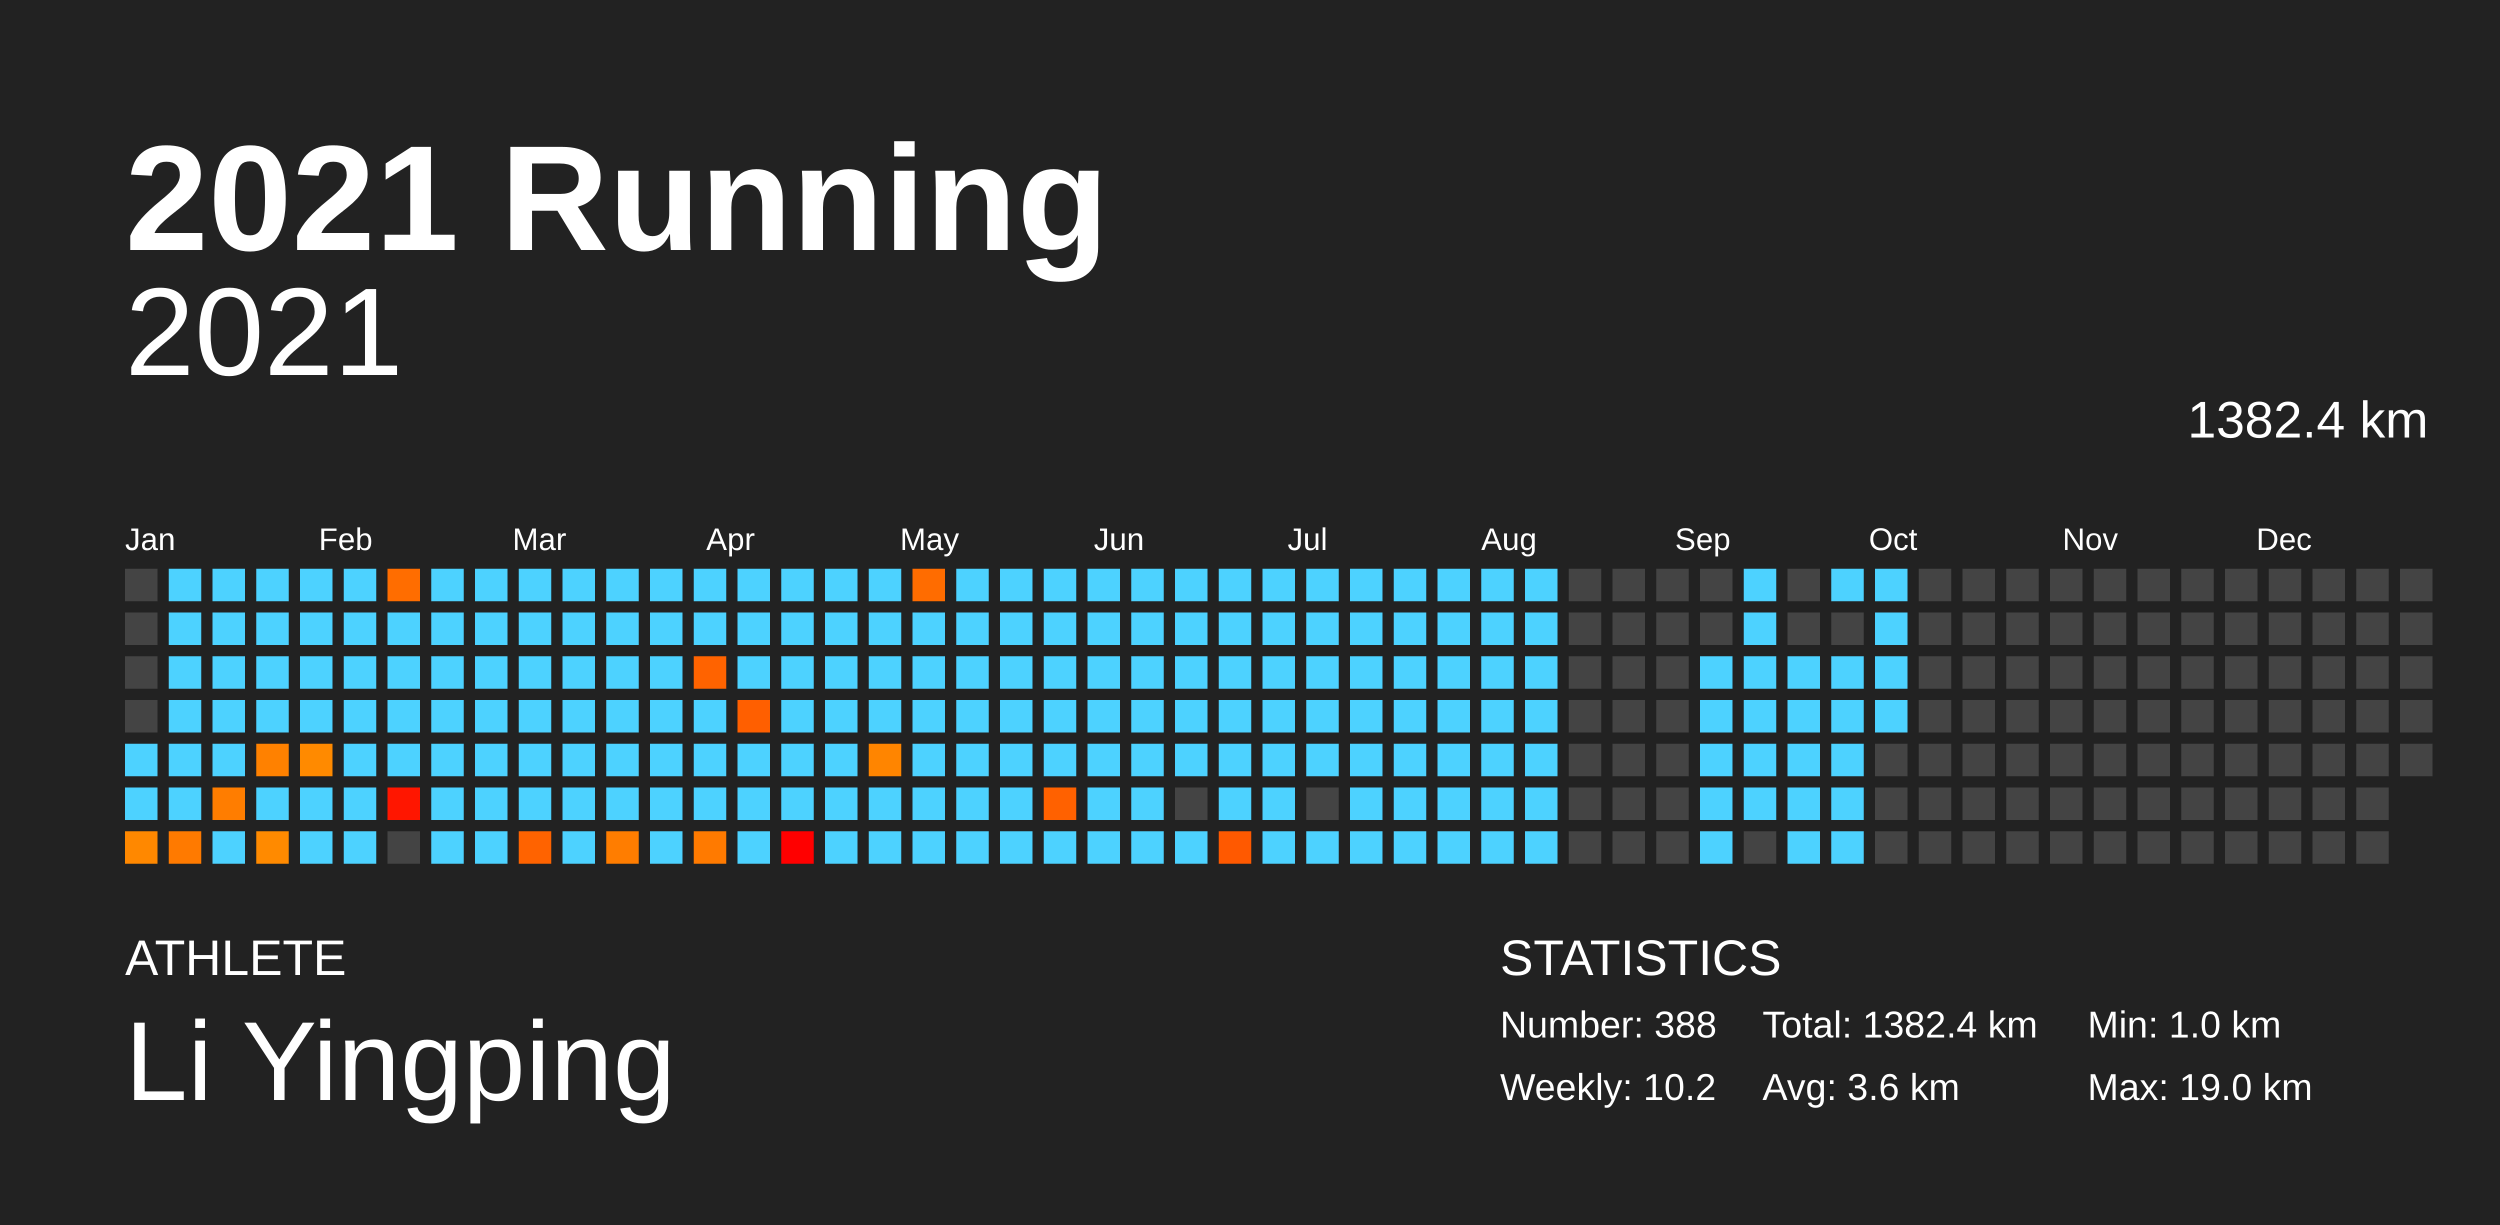
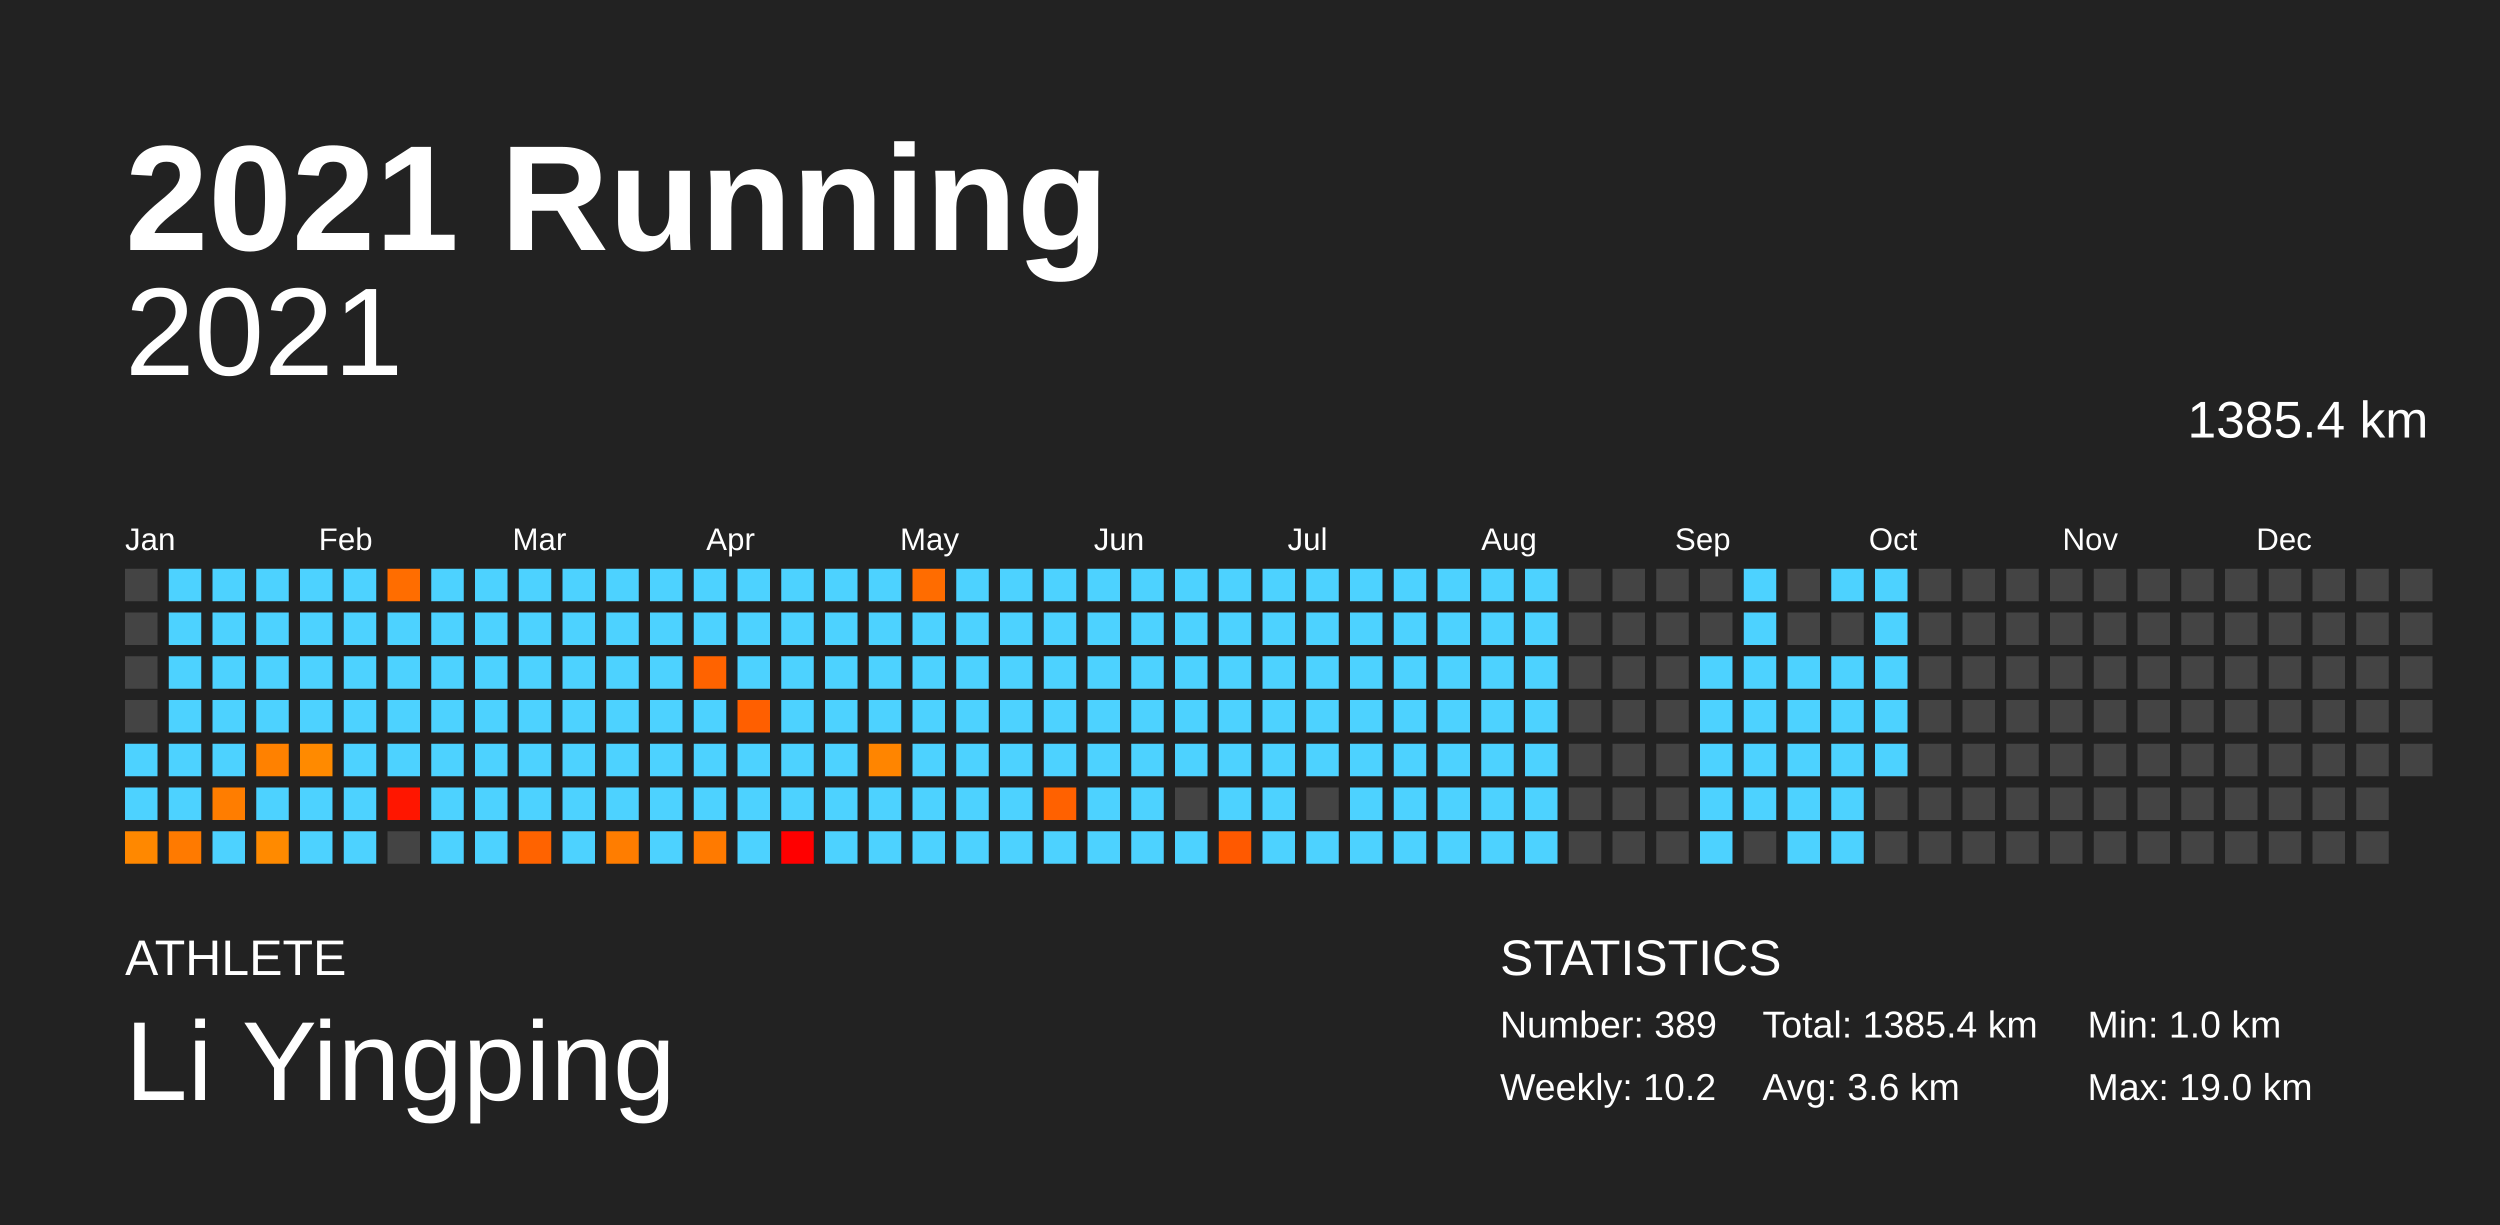
<svg xmlns="http://www.w3.org/2000/svg" baseProfile="full" height="98mm" version="1.1" viewBox="0,0,200,98" width="200mm">
  <defs />
  <rect fill="#222222" height="98" width="200" x="0" y="0" />
  <text fill="#FFFFFF" style="font-size:12px; font-family:Arial; font-weight:bold;" x="10" y="20">2021 Running</text>
  <text fill="#FFFFFF" style="font-size:4px; font-family:Arial" x="10" y="78">ATHLETE</text>
  <text fill="#FFFFFF" style="font-size:9px; font-family:Arial" x="10" y="88">Li Yingping</text>
  <text fill="#FFFFFF" style="font-size:4px; font-family:Arial" x="120" y="78">STATISTICS</text>
-   <text fill="#FFFFFF" style="font-size:3px; font-family:Arial" x="120" y="83">Number: 388</text>
+   <text fill="#FFFFFF" style="font-size:3px; font-family:Arial" x="120" y="83">Number: 389</text>
  <text fill="#FFFFFF" style="font-size:3px; font-family:Arial" x="120" y="88">Weekly: 10.2</text>
-   <text fill="#FFFFFF" style="font-size:3px; font-family:Arial" x="141" y="83">Total: 1382.4 km</text>
+   <text fill="#FFFFFF" style="font-size:3px; font-family:Arial" x="141" y="83">Total: 1385.4 km</text>
  <text fill="#FFFFFF" style="font-size:3px; font-family:Arial" x="141" y="88">Avg: 3.6 km</text>
  <text fill="#FFFFFF" style="font-size:3px; font-family:Arial" x="167" y="83">Min: 1.0 km</text>
  <text fill="#FFFFFF" style="font-size:3px; font-family:Arial" x="167" y="88">Max: 19.0 km</text>
  <text alignment-baseline="hanging" fill="#FFFFFF" style="font-size:10.0px; font-family:Arial;" x="10" y="30">2021</text>
-   <text alignment-baseline="hanging" fill="#FFFFFF" style="font-size:4.125px; font-family:Arial;" x="175" y="35">1382.4 km</text>
+   <text alignment-baseline="hanging" fill="#FFFFFF" style="font-size:4.125px; font-family:Arial;" x="175" y="35">1385.4 km</text>
  <text fill="#FFFFFF" style="font-size:2.5px; font-family:Arial" x="10.0" y="44">Jan</text>
  <text fill="#FFFFFF" style="font-size:2.5px; font-family:Arial" x="25.5" y="44">Feb</text>
  <text fill="#FFFFFF" style="font-size:2.5px; font-family:Arial" x="41.0" y="44">Mar</text>
  <text fill="#FFFFFF" style="font-size:2.5px; font-family:Arial" x="56.5" y="44">Apr</text>
  <text fill="#FFFFFF" style="font-size:2.5px; font-family:Arial" x="72.0" y="44">May</text>
  <text fill="#FFFFFF" style="font-size:2.5px; font-family:Arial" x="87.5" y="44">Jun</text>
  <text fill="#FFFFFF" style="font-size:2.5px; font-family:Arial" x="103.0" y="44">Jul</text>
  <text fill="#FFFFFF" style="font-size:2.5px; font-family:Arial" x="118.5" y="44">Aug</text>
  <text fill="#FFFFFF" style="font-size:2.5px; font-family:Arial" x="134.0" y="44">Sep</text>
  <text fill="#FFFFFF" style="font-size:2.5px; font-family:Arial" x="149.5" y="44">Oct</text>
  <text fill="#FFFFFF" style="font-size:2.5px; font-family:Arial" x="165.0" y="44">Nov</text>
  <text fill="#FFFFFF" style="font-size:2.5px; font-family:Arial" x="180.5" y="44">Dec</text>
  <rect fill="#444444" height="2.6" width="2.6" x="10.0" y="45.5" />
  <rect fill="#444444" height="2.6" width="2.6" x="10.0" y="49.0" />
  <rect fill="#444444" height="2.6" width="2.6" x="10.0" y="52.5" />
  <rect fill="#444444" height="2.6" width="2.6" x="10.0" y="56.0" />
  <rect fill="#4dd2ff" height="2.6" width="2.6" x="10.0" y="59.5" />
  <rect fill="#4dd2ff" height="2.6" width="2.6" x="10.0" y="63.0" />
  <rect fill="#ff8800" height="2.6" width="2.6" x="10.0" y="66.5" />
  <rect fill="#4dd2ff" height="2.6" width="2.6" x="13.5" y="45.5" />
  <rect fill="#4dd2ff" height="2.6" width="2.6" x="13.5" y="49.0" />
  <rect fill="#4dd2ff" height="2.6" width="2.6" x="13.5" y="52.5" />
  <rect fill="#4dd2ff" height="2.6" width="2.6" x="13.5" y="56.0" />
  <rect fill="#4dd2ff" height="2.6" width="2.6" x="13.5" y="59.5" />
  <rect fill="#4dd2ff" height="2.6" width="2.6" x="13.5" y="63.0" />
  <rect fill="#ff7a00" height="2.6" width="2.6" x="13.5" y="66.5" />
  <rect fill="#4dd2ff" height="2.6" width="2.6" x="17.0" y="45.5" />
  <rect fill="#4dd2ff" height="2.6" width="2.6" x="17.0" y="49.0" />
  <rect fill="#4dd2ff" height="2.6" width="2.6" x="17.0" y="52.5" />
  <rect fill="#4dd2ff" height="2.6" width="2.6" x="17.0" y="56.0" />
  <rect fill="#4dd2ff" height="2.6" width="2.6" x="17.0" y="59.5" />
  <rect fill="#ff7d00" height="2.6" width="2.6" x="17.0" y="63.0" />
  <rect fill="#4dd2ff" height="2.6" width="2.6" x="17.0" y="66.5" />
  <rect fill="#4dd2ff" height="2.6" width="2.6" x="20.5" y="45.5" />
  <rect fill="#4dd2ff" height="2.6" width="2.6" x="20.5" y="49.0" />
  <rect fill="#4dd2ff" height="2.6" width="2.6" x="20.5" y="52.5" />
  <rect fill="#4dd2ff" height="2.6" width="2.6" x="20.5" y="56.0" />
  <rect fill="#ff8100" height="2.6" width="2.6" x="20.5" y="59.5" />
  <rect fill="#4dd2ff" height="2.6" width="2.6" x="20.5" y="63.0" />
  <rect fill="#ff8a00" height="2.6" width="2.6" x="20.5" y="66.5" />
  <rect fill="#4dd2ff" height="2.6" width="2.6" x="24.0" y="45.5" />
  <rect fill="#4dd2ff" height="2.6" width="2.6" x="24.0" y="49.0" />
  <rect fill="#4dd2ff" height="2.6" width="2.6" x="24.0" y="52.5" />
  <rect fill="#4dd2ff" height="2.6" width="2.6" x="24.0" y="56.0" />
  <rect fill="#ff8a00" height="2.6" width="2.6" x="24.0" y="59.5" />
  <rect fill="#4dd2ff" height="2.6" width="2.6" x="24.0" y="63.0" />
  <rect fill="#4dd2ff" height="2.6" width="2.6" x="24.0" y="66.5" />
  <rect fill="#4dd2ff" height="2.6" width="2.6" x="27.5" y="45.5" />
  <rect fill="#4dd2ff" height="2.6" width="2.6" x="27.5" y="49.0" />
  <rect fill="#4dd2ff" height="2.6" width="2.6" x="27.5" y="52.5" />
  <rect fill="#4dd2ff" height="2.6" width="2.6" x="27.5" y="56.0" />
  <rect fill="#4dd2ff" height="2.6" width="2.6" x="27.5" y="59.5" />
  <rect fill="#4dd2ff" height="2.6" width="2.6" x="27.5" y="63.0" />
  <rect fill="#4dd2ff" height="2.6" width="2.6" x="27.5" y="66.5" />
  <rect fill="#ff6d00" height="2.6" width="2.6" x="31.0" y="45.5" />
  <rect fill="#4dd2ff" height="2.6" width="2.6" x="31.0" y="49.0" />
  <rect fill="#4dd2ff" height="2.6" width="2.6" x="31.0" y="52.5" />
  <rect fill="#4dd2ff" height="2.6" width="2.6" x="31.0" y="56.0" />
  <rect fill="#4dd2ff" height="2.6" width="2.6" x="31.0" y="59.5" />
  <rect fill="#ff1600" height="2.6" width="2.6" x="31.0" y="63.0" />
  <rect fill="#444444" height="2.6" width="2.6" x="31.0" y="66.5" />
  <rect fill="#4dd2ff" height="2.6" width="2.6" x="34.5" y="45.5" />
  <rect fill="#4dd2ff" height="2.6" width="2.6" x="34.5" y="49.0" />
  <rect fill="#4dd2ff" height="2.6" width="2.6" x="34.5" y="52.5" />
  <rect fill="#4dd2ff" height="2.6" width="2.6" x="34.5" y="56.0" />
  <rect fill="#4dd2ff" height="2.6" width="2.6" x="34.5" y="59.5" />
  <rect fill="#4dd2ff" height="2.6" width="2.6" x="34.5" y="63.0" />
  <rect fill="#4dd2ff" height="2.6" width="2.6" x="34.5" y="66.5" />
  <rect fill="#4dd2ff" height="2.6" width="2.6" x="38.0" y="45.5" />
  <rect fill="#4dd2ff" height="2.6" width="2.6" x="38.0" y="49.0" />
  <rect fill="#4dd2ff" height="2.6" width="2.6" x="38.0" y="52.5" />
  <rect fill="#4dd2ff" height="2.6" width="2.6" x="38.0" y="56.0" />
  <rect fill="#4dd2ff" height="2.6" width="2.6" x="38.0" y="59.5" />
  <rect fill="#4dd2ff" height="2.6" width="2.6" x="38.0" y="63.0" />
  <rect fill="#4dd2ff" height="2.6" width="2.6" x="38.0" y="66.5" />
  <rect fill="#4dd2ff" height="2.6" width="2.6" x="41.5" y="45.5" />
  <rect fill="#4dd2ff" height="2.6" width="2.6" x="41.5" y="49.0" />
  <rect fill="#4dd2ff" height="2.6" width="2.6" x="41.5" y="52.5" />
  <rect fill="#4dd2ff" height="2.6" width="2.6" x="41.5" y="56.0" />
  <rect fill="#4dd2ff" height="2.6" width="2.6" x="41.5" y="59.5" />
  <rect fill="#4dd2ff" height="2.6" width="2.6" x="41.5" y="63.0" />
  <rect fill="#ff6300" height="2.6" width="2.6" x="41.5" y="66.5" />
  <rect fill="#4dd2ff" height="2.6" width="2.6" x="45.0" y="45.5" />
  <rect fill="#4dd2ff" height="2.6" width="2.6" x="45.0" y="49.0" />
  <rect fill="#4dd2ff" height="2.6" width="2.6" x="45.0" y="52.5" />
  <rect fill="#4dd2ff" height="2.6" width="2.6" x="45.0" y="56.0" />
  <rect fill="#4dd2ff" height="2.6" width="2.6" x="45.0" y="59.5" />
  <rect fill="#4dd2ff" height="2.6" width="2.6" x="45.0" y="63.0" />
  <rect fill="#4dd2ff" height="2.6" width="2.6" x="45.0" y="66.5" />
  <rect fill="#4dd2ff" height="2.6" width="2.6" x="48.5" y="45.5" />
  <rect fill="#4dd2ff" height="2.6" width="2.6" x="48.5" y="49.0" />
  <rect fill="#4dd2ff" height="2.6" width="2.6" x="48.5" y="52.5" />
  <rect fill="#4dd2ff" height="2.6" width="2.6" x="48.5" y="56.0" />
  <rect fill="#4dd2ff" height="2.6" width="2.6" x="48.5" y="59.5" />
  <rect fill="#4dd2ff" height="2.6" width="2.6" x="48.5" y="63.0" />
  <rect fill="#ff7d00" height="2.6" width="2.6" x="48.5" y="66.5" />
  <rect fill="#4dd2ff" height="2.6" width="2.6" x="52.0" y="45.5" />
  <rect fill="#4dd2ff" height="2.6" width="2.6" x="52.0" y="49.0" />
  <rect fill="#4dd2ff" height="2.6" width="2.6" x="52.0" y="52.5" />
  <rect fill="#4dd2ff" height="2.6" width="2.6" x="52.0" y="56.0" />
  <rect fill="#4dd2ff" height="2.6" width="2.6" x="52.0" y="59.5" />
  <rect fill="#4dd2ff" height="2.6" width="2.6" x="52.0" y="63.0" />
  <rect fill="#4dd2ff" height="2.6" width="2.6" x="52.0" y="66.5" />
  <rect fill="#4dd2ff" height="2.6" width="2.6" x="55.5" y="45.5" />
  <rect fill="#4dd2ff" height="2.6" width="2.6" x="55.5" y="49.0" />
  <rect fill="#ff6300" height="2.6" width="2.6" x="55.5" y="52.5" />
  <rect fill="#4dd2ff" height="2.6" width="2.6" x="55.5" y="56.0" />
  <rect fill="#4dd2ff" height="2.6" width="2.6" x="55.5" y="59.5" />
  <rect fill="#4dd2ff" height="2.6" width="2.6" x="55.5" y="63.0" />
  <rect fill="#ff7a00" height="2.6" width="2.6" x="55.5" y="66.5" />
  <rect fill="#4dd2ff" height="2.6" width="2.6" x="59.0" y="45.5" />
  <rect fill="#4dd2ff" height="2.6" width="2.6" x="59.0" y="49.0" />
  <rect fill="#4dd2ff" height="2.6" width="2.6" x="59.0" y="52.5" />
  <rect fill="#ff5f00" height="2.6" width="2.6" x="59.0" y="56.0" />
  <rect fill="#4dd2ff" height="2.6" width="2.6" x="59.0" y="59.5" />
  <rect fill="#4dd2ff" height="2.6" width="2.6" x="59.0" y="63.0" />
  <rect fill="#4dd2ff" height="2.6" width="2.6" x="59.0" y="66.5" />
  <rect fill="#4dd2ff" height="2.6" width="2.6" x="62.5" y="45.5" />
  <rect fill="#4dd2ff" height="2.6" width="2.6" x="62.5" y="49.0" />
  <rect fill="#4dd2ff" height="2.6" width="2.6" x="62.5" y="52.5" />
  <rect fill="#4dd2ff" height="2.6" width="2.6" x="62.5" y="56.0" />
  <rect fill="#4dd2ff" height="2.6" width="2.6" x="62.5" y="59.5" />
  <rect fill="#4dd2ff" height="2.6" width="2.6" x="62.5" y="63.0" />
  <rect fill="red" height="2.6" width="2.6" x="62.5" y="66.5" />
  <rect fill="#4dd2ff" height="2.6" width="2.6" x="66.0" y="45.5" />
  <rect fill="#4dd2ff" height="2.6" width="2.6" x="66.0" y="49.0" />
  <rect fill="#4dd2ff" height="2.6" width="2.6" x="66.0" y="52.5" />
  <rect fill="#4dd2ff" height="2.6" width="2.6" x="66.0" y="56.0" />
  <rect fill="#4dd2ff" height="2.6" width="2.6" x="66.0" y="59.5" />
  <rect fill="#4dd2ff" height="2.6" width="2.6" x="66.0" y="63.0" />
  <rect fill="#4dd2ff" height="2.6" width="2.6" x="66.0" y="66.5" />
  <rect fill="#4dd2ff" height="2.6" width="2.6" x="69.5" y="45.5" />
  <rect fill="#4dd2ff" height="2.6" width="2.6" x="69.5" y="49.0" />
  <rect fill="#4dd2ff" height="2.6" width="2.6" x="69.5" y="52.5" />
  <rect fill="#4dd2ff" height="2.6" width="2.6" x="69.5" y="56.0" />
  <rect fill="#ff8500" height="2.6" width="2.6" x="69.5" y="59.5" />
  <rect fill="#4dd2ff" height="2.6" width="2.6" x="69.5" y="63.0" />
  <rect fill="#4dd2ff" height="2.6" width="2.6" x="69.5" y="66.5" />
  <rect fill="#ff6c00" height="2.6" width="2.6" x="73.0" y="45.5" />
  <rect fill="#4dd2ff" height="2.6" width="2.6" x="73.0" y="49.0" />
  <rect fill="#4dd2ff" height="2.6" width="2.6" x="73.0" y="52.5" />
  <rect fill="#4dd2ff" height="2.6" width="2.6" x="73.0" y="56.0" />
  <rect fill="#4dd2ff" height="2.6" width="2.6" x="73.0" y="59.5" />
  <rect fill="#4dd2ff" height="2.6" width="2.6" x="73.0" y="63.0" />
  <rect fill="#4dd2ff" height="2.6" width="2.6" x="73.0" y="66.5" />
  <rect fill="#4dd2ff" height="2.6" width="2.6" x="76.5" y="45.5" />
  <rect fill="#4dd2ff" height="2.6" width="2.6" x="76.5" y="49.0" />
  <rect fill="#4dd2ff" height="2.6" width="2.6" x="76.5" y="52.5" />
  <rect fill="#4dd2ff" height="2.6" width="2.6" x="76.5" y="56.0" />
  <rect fill="#4dd2ff" height="2.6" width="2.6" x="76.5" y="59.5" />
  <rect fill="#4dd2ff" height="2.6" width="2.6" x="76.5" y="63.0" />
  <rect fill="#4dd2ff" height="2.6" width="2.6" x="76.5" y="66.5" />
  <rect fill="#4dd2ff" height="2.6" width="2.6" x="80.0" y="45.5" />
  <rect fill="#4dd2ff" height="2.6" width="2.6" x="80.0" y="49.0" />
  <rect fill="#4dd2ff" height="2.6" width="2.6" x="80.0" y="52.5" />
  <rect fill="#4dd2ff" height="2.6" width="2.6" x="80.0" y="56.0" />
  <rect fill="#4dd2ff" height="2.6" width="2.6" x="80.0" y="59.5" />
  <rect fill="#4dd2ff" height="2.6" width="2.6" x="80.0" y="63.0" />
  <rect fill="#4dd2ff" height="2.6" width="2.6" x="80.0" y="66.5" />
  <rect fill="#4dd2ff" height="2.6" width="2.6" x="83.5" y="45.5" />
  <rect fill="#4dd2ff" height="2.6" width="2.6" x="83.5" y="49.0" />
  <rect fill="#4dd2ff" height="2.6" width="2.6" x="83.5" y="52.5" />
  <rect fill="#4dd2ff" height="2.6" width="2.6" x="83.5" y="56.0" />
  <rect fill="#4dd2ff" height="2.6" width="2.6" x="83.5" y="59.5" />
  <rect fill="#ff6100" height="2.6" width="2.6" x="83.5" y="63.0" />
  <rect fill="#4dd2ff" height="2.6" width="2.6" x="83.5" y="66.5" />
  <rect fill="#4dd2ff" height="2.6" width="2.6" x="87.0" y="45.5" />
  <rect fill="#4dd2ff" height="2.6" width="2.6" x="87.0" y="49.0" />
  <rect fill="#4dd2ff" height="2.6" width="2.6" x="87.0" y="52.5" />
  <rect fill="#4dd2ff" height="2.6" width="2.6" x="87.0" y="56.0" />
  <rect fill="#4dd2ff" height="2.6" width="2.6" x="87.0" y="59.5" />
  <rect fill="#4dd2ff" height="2.6" width="2.6" x="87.0" y="63.0" />
  <rect fill="#4dd2ff" height="2.6" width="2.6" x="87.0" y="66.5" />
  <rect fill="#4dd2ff" height="2.6" width="2.6" x="90.5" y="45.5" />
  <rect fill="#4dd2ff" height="2.6" width="2.6" x="90.5" y="49.0" />
  <rect fill="#4dd2ff" height="2.6" width="2.6" x="90.5" y="52.5" />
  <rect fill="#4dd2ff" height="2.6" width="2.6" x="90.5" y="56.0" />
  <rect fill="#4dd2ff" height="2.6" width="2.6" x="90.5" y="59.5" />
  <rect fill="#4dd2ff" height="2.6" width="2.6" x="90.5" y="63.0" />
  <rect fill="#4dd2ff" height="2.6" width="2.6" x="90.5" y="66.5" />
  <rect fill="#4dd2ff" height="2.6" width="2.6" x="94.0" y="45.5" />
  <rect fill="#4dd2ff" height="2.6" width="2.6" x="94.0" y="49.0" />
  <rect fill="#4dd2ff" height="2.6" width="2.6" x="94.0" y="52.5" />
  <rect fill="#4dd2ff" height="2.6" width="2.6" x="94.0" y="56.0" />
  <rect fill="#4dd2ff" height="2.6" width="2.6" x="94.0" y="59.5" />
  <rect fill="#444444" height="2.6" width="2.6" x="94.0" y="63.0" />
  <rect fill="#4dd2ff" height="2.6" width="2.6" x="94.0" y="66.5" />
  <rect fill="#4dd2ff" height="2.6" width="2.6" x="97.5" y="45.5" />
  <rect fill="#4dd2ff" height="2.6" width="2.6" x="97.5" y="49.0" />
  <rect fill="#4dd2ff" height="2.6" width="2.6" x="97.5" y="52.5" />
  <rect fill="#4dd2ff" height="2.6" width="2.6" x="97.5" y="56.0" />
  <rect fill="#4dd2ff" height="2.6" width="2.6" x="97.5" y="59.5" />
  <rect fill="#4dd2ff" height="2.6" width="2.6" x="97.5" y="63.0" />
  <rect fill="#ff5900" height="2.6" width="2.6" x="97.5" y="66.5" />
  <rect fill="#4dd2ff" height="2.6" width="2.6" x="101.0" y="45.5" />
  <rect fill="#4dd2ff" height="2.6" width="2.6" x="101.0" y="49.0" />
  <rect fill="#4dd2ff" height="2.6" width="2.6" x="101.0" y="52.5" />
  <rect fill="#4dd2ff" height="2.6" width="2.6" x="101.0" y="56.0" />
  <rect fill="#4dd2ff" height="2.6" width="2.6" x="101.0" y="59.5" />
  <rect fill="#4dd2ff" height="2.6" width="2.6" x="101.0" y="63.0" />
  <rect fill="#4dd2ff" height="2.6" width="2.6" x="101.0" y="66.5" />
  <rect fill="#4dd2ff" height="2.6" width="2.6" x="104.5" y="45.5" />
  <rect fill="#4dd2ff" height="2.6" width="2.6" x="104.5" y="49.0" />
  <rect fill="#4dd2ff" height="2.6" width="2.6" x="104.5" y="52.5" />
  <rect fill="#4dd2ff" height="2.6" width="2.6" x="104.5" y="56.0" />
  <rect fill="#4dd2ff" height="2.6" width="2.6" x="104.5" y="59.5" />
  <rect fill="#444444" height="2.6" width="2.6" x="104.5" y="63.0" />
  <rect fill="#4dd2ff" height="2.6" width="2.6" x="104.5" y="66.5" />
  <rect fill="#4dd2ff" height="2.6" width="2.6" x="108.0" y="45.5" />
  <rect fill="#4dd2ff" height="2.6" width="2.6" x="108.0" y="49.0" />
  <rect fill="#4dd2ff" height="2.6" width="2.6" x="108.0" y="52.5" />
  <rect fill="#4dd2ff" height="2.6" width="2.6" x="108.0" y="56.0" />
  <rect fill="#4dd2ff" height="2.6" width="2.6" x="108.0" y="59.5" />
  <rect fill="#4dd2ff" height="2.6" width="2.6" x="108.0" y="63.0" />
  <rect fill="#4dd2ff" height="2.6" width="2.6" x="108.0" y="66.5" />
  <rect fill="#4dd2ff" height="2.6" width="2.6" x="111.5" y="45.5" />
  <rect fill="#4dd2ff" height="2.6" width="2.6" x="111.5" y="49.0" />
  <rect fill="#4dd2ff" height="2.6" width="2.6" x="111.5" y="52.5" />
  <rect fill="#4dd2ff" height="2.6" width="2.6" x="111.5" y="56.0" />
  <rect fill="#4dd2ff" height="2.6" width="2.6" x="111.5" y="59.5" />
  <rect fill="#4dd2ff" height="2.6" width="2.6" x="111.5" y="63.0" />
  <rect fill="#4dd2ff" height="2.6" width="2.6" x="111.5" y="66.5" />
  <rect fill="#4dd2ff" height="2.6" width="2.6" x="115.0" y="45.5" />
  <rect fill="#4dd2ff" height="2.6" width="2.6" x="115.0" y="49.0" />
  <rect fill="#4dd2ff" height="2.6" width="2.6" x="115.0" y="52.5" />
  <rect fill="#4dd2ff" height="2.6" width="2.6" x="115.0" y="56.0" />
  <rect fill="#4dd2ff" height="2.6" width="2.6" x="115.0" y="59.5" />
  <rect fill="#4dd2ff" height="2.6" width="2.6" x="115.0" y="63.0" />
  <rect fill="#4dd2ff" height="2.6" width="2.6" x="115.0" y="66.5" />
  <rect fill="#4dd2ff" height="2.6" width="2.6" x="118.5" y="45.5" />
  <rect fill="#4dd2ff" height="2.6" width="2.6" x="118.5" y="49.0" />
  <rect fill="#4dd2ff" height="2.6" width="2.6" x="118.5" y="52.5" />
  <rect fill="#4dd2ff" height="2.6" width="2.6" x="118.5" y="56.0" />
  <rect fill="#4dd2ff" height="2.6" width="2.6" x="118.5" y="59.5" />
  <rect fill="#4dd2ff" height="2.6" width="2.6" x="118.5" y="63.0" />
  <rect fill="#4dd2ff" height="2.6" width="2.6" x="118.5" y="66.5" />
  <rect fill="#4dd2ff" height="2.6" width="2.6" x="122.0" y="45.5" />
  <rect fill="#4dd2ff" height="2.6" width="2.6" x="122.0" y="49.0" />
  <rect fill="#4dd2ff" height="2.6" width="2.6" x="122.0" y="52.5" />
  <rect fill="#4dd2ff" height="2.6" width="2.6" x="122.0" y="56.0" />
  <rect fill="#4dd2ff" height="2.6" width="2.6" x="122.0" y="59.5" />
  <rect fill="#4dd2ff" height="2.6" width="2.6" x="122.0" y="63.0" />
  <rect fill="#4dd2ff" height="2.6" width="2.6" x="122.0" y="66.5" />
  <rect fill="#444444" height="2.6" width="2.6" x="125.5" y="45.5" />
  <rect fill="#444444" height="2.6" width="2.6" x="125.5" y="49.0" />
  <rect fill="#444444" height="2.6" width="2.6" x="125.5" y="52.5" />
  <rect fill="#444444" height="2.6" width="2.6" x="125.5" y="56.0" />
  <rect fill="#444444" height="2.6" width="2.6" x="125.5" y="59.5" />
  <rect fill="#444444" height="2.6" width="2.6" x="125.5" y="63.0" />
  <rect fill="#444444" height="2.6" width="2.6" x="125.5" y="66.5" />
  <rect fill="#444444" height="2.6" width="2.6" x="129.0" y="45.5" />
  <rect fill="#444444" height="2.6" width="2.6" x="129.0" y="49.0" />
  <rect fill="#444444" height="2.6" width="2.6" x="129.0" y="52.5" />
  <rect fill="#444444" height="2.6" width="2.6" x="129.0" y="56.0" />
  <rect fill="#444444" height="2.6" width="2.6" x="129.0" y="59.5" />
  <rect fill="#444444" height="2.6" width="2.6" x="129.0" y="63.0" />
  <rect fill="#444444" height="2.6" width="2.6" x="129.0" y="66.5" />
  <rect fill="#444444" height="2.6" width="2.6" x="132.5" y="45.5" />
  <rect fill="#444444" height="2.6" width="2.6" x="132.5" y="49.0" />
  <rect fill="#444444" height="2.6" width="2.6" x="132.5" y="52.5" />
  <rect fill="#444444" height="2.6" width="2.6" x="132.5" y="56.0" />
  <rect fill="#444444" height="2.6" width="2.6" x="132.5" y="59.5" />
  <rect fill="#444444" height="2.6" width="2.6" x="132.5" y="63.0" />
  <rect fill="#444444" height="2.6" width="2.6" x="132.5" y="66.5" />
  <rect fill="#444444" height="2.6" width="2.6" x="136.0" y="45.5" />
  <rect fill="#444444" height="2.6" width="2.6" x="136.0" y="49.0" />
  <rect fill="#4dd2ff" height="2.6" width="2.6" x="136.0" y="52.5" />
  <rect fill="#4dd2ff" height="2.6" width="2.6" x="136.0" y="56.0" />
  <rect fill="#4dd2ff" height="2.6" width="2.6" x="136.0" y="59.5" />
  <rect fill="#4dd2ff" height="2.6" width="2.6" x="136.0" y="63.0" />
  <rect fill="#4dd2ff" height="2.6" width="2.6" x="136.0" y="66.5" />
  <rect fill="#4dd2ff" height="2.6" width="2.6" x="139.5" y="45.5" />
  <rect fill="#4dd2ff" height="2.6" width="2.6" x="139.5" y="49.0" />
  <rect fill="#4dd2ff" height="2.6" width="2.6" x="139.5" y="52.5" />
  <rect fill="#4dd2ff" height="2.6" width="2.6" x="139.5" y="56.0" />
  <rect fill="#4dd2ff" height="2.6" width="2.6" x="139.5" y="59.5" />
  <rect fill="#4dd2ff" height="2.6" width="2.6" x="139.5" y="63.0" />
  <rect fill="#444444" height="2.6" width="2.6" x="139.5" y="66.5" />
  <rect fill="#444444" height="2.6" width="2.6" x="143.0" y="45.5" />
  <rect fill="#444444" height="2.6" width="2.6" x="143.0" y="49.0" />
  <rect fill="#4dd2ff" height="2.6" width="2.6" x="143.0" y="52.5" />
  <rect fill="#4dd2ff" height="2.6" width="2.6" x="143.0" y="56.0" />
  <rect fill="#4dd2ff" height="2.6" width="2.6" x="143.0" y="59.5" />
  <rect fill="#4dd2ff" height="2.6" width="2.6" x="143.0" y="63.0" />
  <rect fill="#4dd2ff" height="2.6" width="2.6" x="143.0" y="66.5" />
  <rect fill="#4dd2ff" height="2.6" width="2.6" x="146.5" y="45.5" />
  <rect fill="#444444" height="2.6" width="2.6" x="146.5" y="49.0" />
  <rect fill="#4dd2ff" height="2.6" width="2.6" x="146.5" y="52.5" />
  <rect fill="#4dd2ff" height="2.6" width="2.6" x="146.5" y="56.0" />
  <rect fill="#4dd2ff" height="2.6" width="2.6" x="146.5" y="59.5" />
  <rect fill="#4dd2ff" height="2.6" width="2.6" x="146.5" y="63.0" />
  <rect fill="#4dd2ff" height="2.6" width="2.6" x="146.5" y="66.5" />
  <rect fill="#4dd2ff" height="2.6" width="2.6" x="150.0" y="45.5" />
  <rect fill="#4dd2ff" height="2.6" width="2.6" x="150.0" y="49.0" />
  <rect fill="#4dd2ff" height="2.6" width="2.6" x="150.0" y="52.5" />
  <rect fill="#4dd2ff" height="2.6" width="2.6" x="150.0" y="56.0" />
-   <rect fill="#444444" height="2.6" width="2.6" x="150.0" y="59.5" />
+   <rect fill="#4dd2ff" height="2.6" width="2.6" x="150.0" y="59.5" />
  <rect fill="#444444" height="2.6" width="2.6" x="150.0" y="63.0" />
  <rect fill="#444444" height="2.6" width="2.6" x="150.0" y="66.5" />
  <rect fill="#444444" height="2.6" width="2.6" x="153.5" y="45.5" />
  <rect fill="#444444" height="2.6" width="2.6" x="153.5" y="49.0" />
  <rect fill="#444444" height="2.6" width="2.6" x="153.5" y="52.5" />
  <rect fill="#444444" height="2.6" width="2.6" x="153.5" y="56.0" />
  <rect fill="#444444" height="2.6" width="2.6" x="153.5" y="59.5" />
  <rect fill="#444444" height="2.6" width="2.6" x="153.5" y="63.0" />
  <rect fill="#444444" height="2.6" width="2.6" x="153.5" y="66.5" />
  <rect fill="#444444" height="2.6" width="2.6" x="157.0" y="45.5" />
  <rect fill="#444444" height="2.6" width="2.6" x="157.0" y="49.0" />
  <rect fill="#444444" height="2.6" width="2.6" x="157.0" y="52.5" />
  <rect fill="#444444" height="2.6" width="2.6" x="157.0" y="56.0" />
  <rect fill="#444444" height="2.6" width="2.6" x="157.0" y="59.5" />
  <rect fill="#444444" height="2.6" width="2.6" x="157.0" y="63.0" />
  <rect fill="#444444" height="2.6" width="2.6" x="157.0" y="66.5" />
  <rect fill="#444444" height="2.6" width="2.6" x="160.5" y="45.5" />
  <rect fill="#444444" height="2.6" width="2.6" x="160.5" y="49.0" />
  <rect fill="#444444" height="2.6" width="2.6" x="160.5" y="52.5" />
  <rect fill="#444444" height="2.6" width="2.6" x="160.5" y="56.0" />
  <rect fill="#444444" height="2.6" width="2.6" x="160.5" y="59.5" />
  <rect fill="#444444" height="2.6" width="2.6" x="160.5" y="63.0" />
  <rect fill="#444444" height="2.6" width="2.6" x="160.5" y="66.5" />
  <rect fill="#444444" height="2.6" width="2.6" x="164.0" y="45.5" />
  <rect fill="#444444" height="2.6" width="2.6" x="164.0" y="49.0" />
  <rect fill="#444444" height="2.6" width="2.6" x="164.0" y="52.5" />
  <rect fill="#444444" height="2.6" width="2.6" x="164.0" y="56.0" />
  <rect fill="#444444" height="2.6" width="2.6" x="164.0" y="59.5" />
  <rect fill="#444444" height="2.6" width="2.6" x="164.0" y="63.0" />
  <rect fill="#444444" height="2.6" width="2.6" x="164.0" y="66.5" />
  <rect fill="#444444" height="2.6" width="2.6" x="167.5" y="45.5" />
  <rect fill="#444444" height="2.6" width="2.6" x="167.5" y="49.0" />
  <rect fill="#444444" height="2.6" width="2.6" x="167.5" y="52.5" />
  <rect fill="#444444" height="2.6" width="2.6" x="167.5" y="56.0" />
  <rect fill="#444444" height="2.6" width="2.6" x="167.5" y="59.5" />
  <rect fill="#444444" height="2.6" width="2.6" x="167.5" y="63.0" />
  <rect fill="#444444" height="2.6" width="2.6" x="167.5" y="66.5" />
  <rect fill="#444444" height="2.6" width="2.6" x="171.0" y="45.5" />
  <rect fill="#444444" height="2.6" width="2.6" x="171.0" y="49.0" />
  <rect fill="#444444" height="2.6" width="2.6" x="171.0" y="52.5" />
  <rect fill="#444444" height="2.6" width="2.6" x="171.0" y="56.0" />
  <rect fill="#444444" height="2.6" width="2.6" x="171.0" y="59.5" />
  <rect fill="#444444" height="2.6" width="2.6" x="171.0" y="63.0" />
  <rect fill="#444444" height="2.6" width="2.6" x="171.0" y="66.5" />
  <rect fill="#444444" height="2.6" width="2.6" x="174.5" y="45.5" />
  <rect fill="#444444" height="2.6" width="2.6" x="174.5" y="49.0" />
  <rect fill="#444444" height="2.6" width="2.6" x="174.5" y="52.5" />
  <rect fill="#444444" height="2.6" width="2.6" x="174.5" y="56.0" />
  <rect fill="#444444" height="2.6" width="2.6" x="174.5" y="59.5" />
  <rect fill="#444444" height="2.6" width="2.6" x="174.5" y="63.0" />
  <rect fill="#444444" height="2.6" width="2.6" x="174.5" y="66.5" />
  <rect fill="#444444" height="2.6" width="2.6" x="178.0" y="45.5" />
  <rect fill="#444444" height="2.6" width="2.6" x="178.0" y="49.0" />
  <rect fill="#444444" height="2.6" width="2.6" x="178.0" y="52.5" />
  <rect fill="#444444" height="2.6" width="2.6" x="178.0" y="56.0" />
  <rect fill="#444444" height="2.6" width="2.6" x="178.0" y="59.5" />
  <rect fill="#444444" height="2.6" width="2.6" x="178.0" y="63.0" />
  <rect fill="#444444" height="2.6" width="2.6" x="178.0" y="66.5" />
  <rect fill="#444444" height="2.6" width="2.6" x="181.5" y="45.5" />
  <rect fill="#444444" height="2.6" width="2.6" x="181.5" y="49.0" />
  <rect fill="#444444" height="2.6" width="2.6" x="181.5" y="52.5" />
  <rect fill="#444444" height="2.6" width="2.6" x="181.5" y="56.0" />
  <rect fill="#444444" height="2.6" width="2.6" x="181.5" y="59.5" />
  <rect fill="#444444" height="2.6" width="2.6" x="181.5" y="63.0" />
  <rect fill="#444444" height="2.6" width="2.6" x="181.5" y="66.5" />
  <rect fill="#444444" height="2.6" width="2.6" x="185.0" y="45.5" />
  <rect fill="#444444" height="2.6" width="2.6" x="185.0" y="49.0" />
  <rect fill="#444444" height="2.6" width="2.6" x="185.0" y="52.5" />
  <rect fill="#444444" height="2.6" width="2.6" x="185.0" y="56.0" />
  <rect fill="#444444" height="2.6" width="2.6" x="185.0" y="59.5" />
  <rect fill="#444444" height="2.6" width="2.6" x="185.0" y="63.0" />
  <rect fill="#444444" height="2.6" width="2.6" x="185.0" y="66.5" />
  <rect fill="#444444" height="2.6" width="2.6" x="188.5" y="45.5" />
  <rect fill="#444444" height="2.6" width="2.6" x="188.5" y="49.0" />
  <rect fill="#444444" height="2.6" width="2.6" x="188.5" y="52.5" />
  <rect fill="#444444" height="2.6" width="2.6" x="188.5" y="56.0" />
  <rect fill="#444444" height="2.6" width="2.6" x="188.5" y="59.5" />
  <rect fill="#444444" height="2.6" width="2.6" x="188.5" y="63.0" />
  <rect fill="#444444" height="2.6" width="2.6" x="188.5" y="66.5" />
  <rect fill="#444444" height="2.6" width="2.6" x="192.0" y="45.5" />
  <rect fill="#444444" height="2.6" width="2.6" x="192.0" y="49.0" />
  <rect fill="#444444" height="2.6" width="2.6" x="192.0" y="52.5" />
  <rect fill="#444444" height="2.6" width="2.6" x="192.0" y="56.0" />
  <rect fill="#444444" height="2.6" width="2.6" x="192.0" y="59.5" />
</svg>
